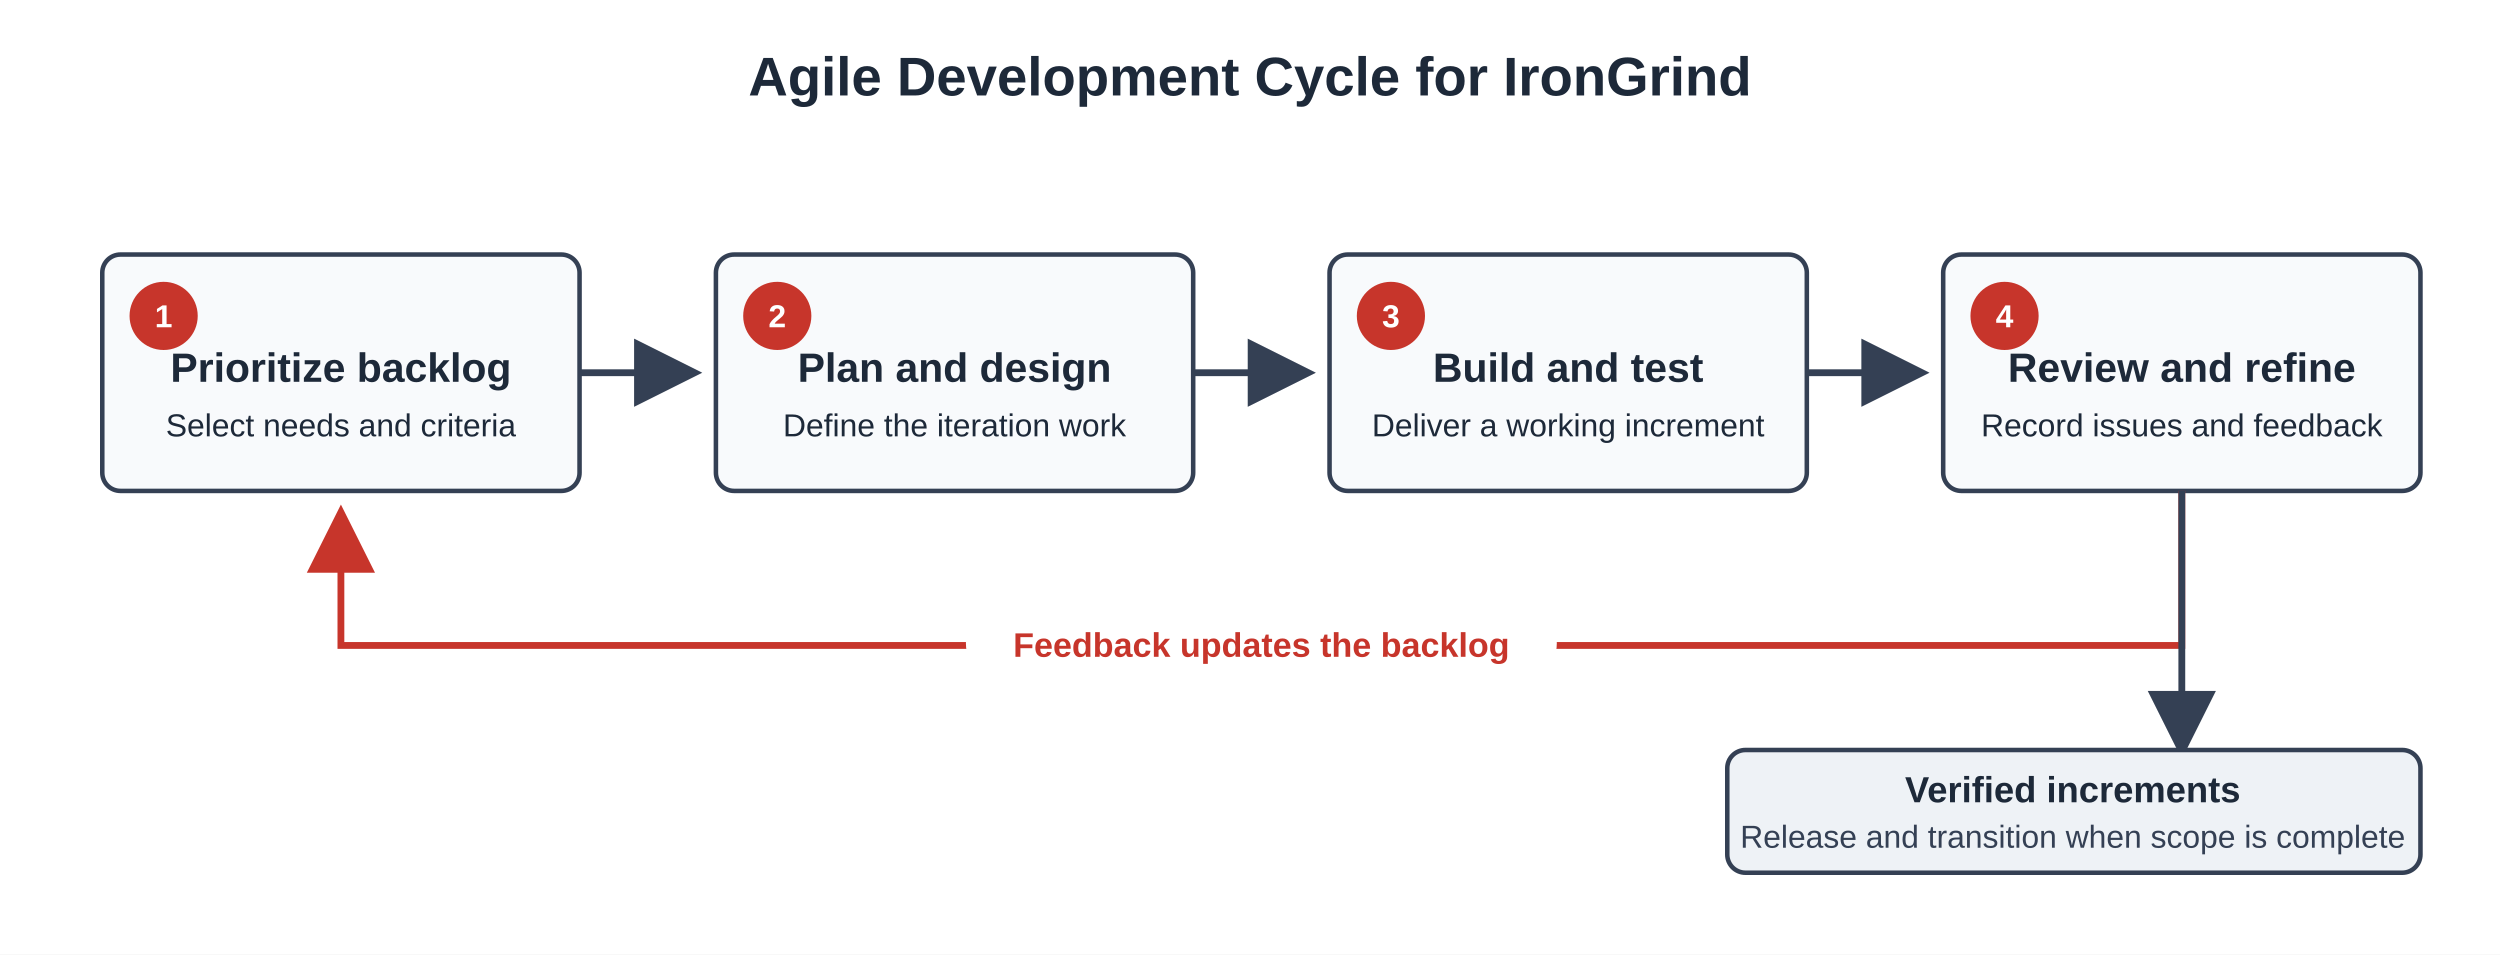
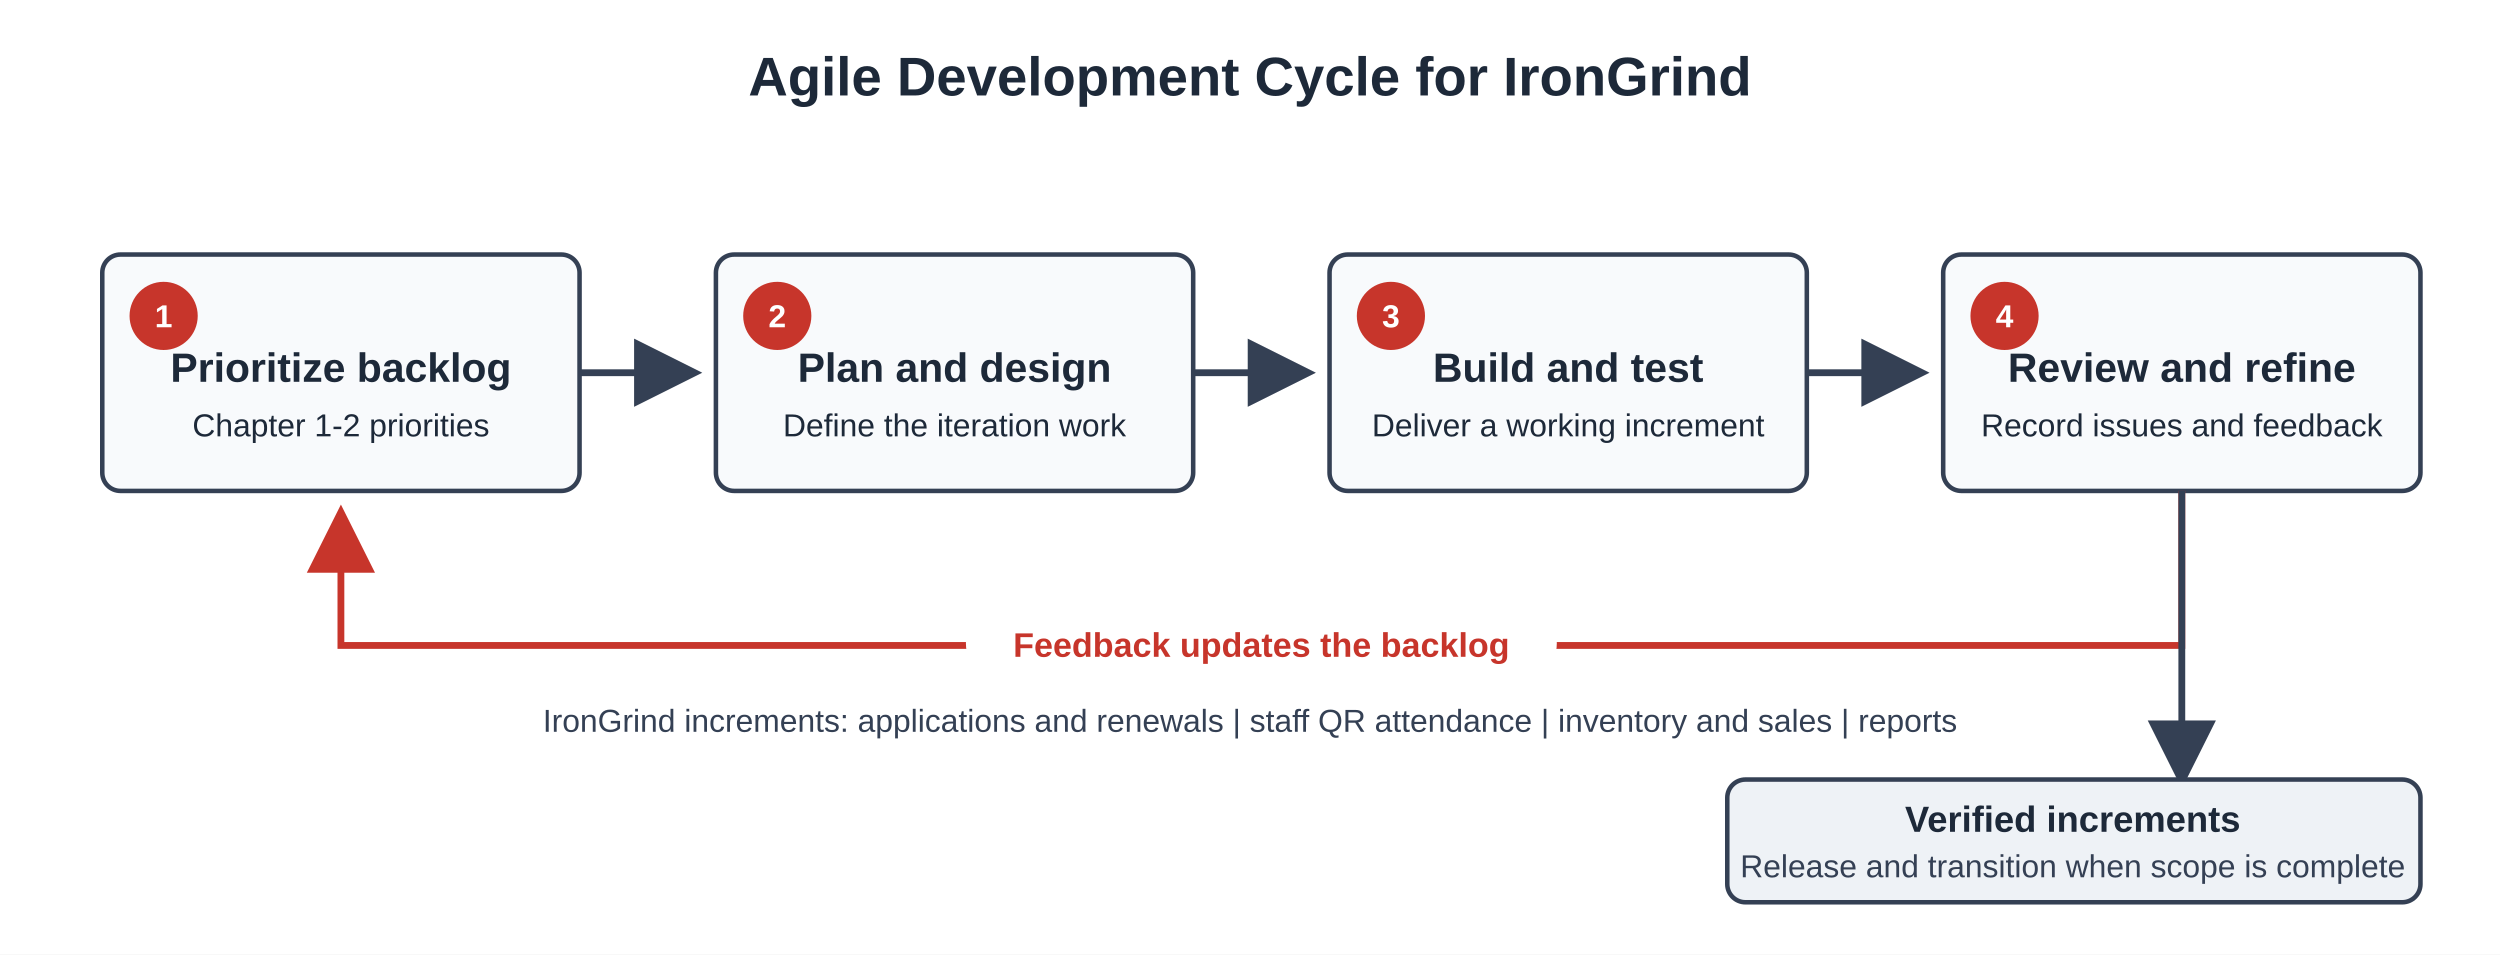
<svg xmlns="http://www.w3.org/2000/svg" width="880" height="336" viewBox="0 0 1100 420" role="img" aria-labelledby="title description">
  <defs>
    <marker id="arrow" markerWidth="10" markerHeight="10" refX="8" refY="5" orient="auto" markerUnits="strokeWidth">
      <path d="M0,0 L10,5 L0,10 z" fill="#344054" />
    </marker>
    <marker id="arrow-red" markerWidth="10" markerHeight="10" refX="8" refY="5" orient="auto" markerUnits="strokeWidth">
      <path d="M0,0 L10,5 L0,10 z" fill="#c7352b" />
    </marker>
  </defs>
  <rect width="1100" height="420" fill="#ffffff" />
  <text x="550" y="42" text-anchor="middle" font-family="Arial, sans-serif" font-size="24" font-weight="700" fill="#1d2939">Agile Development Cycle for IronGrind</text>
  <g fill="#f8fafc" stroke="#344054" stroke-width="2">
    <rect x="45" y="112" width="210" height="104" rx="8" />
    <rect x="315" y="112" width="210" height="104" rx="8" />
    <rect x="585" y="112" width="210" height="104" rx="8" />
    <rect x="855" y="112" width="210" height="104" rx="8" />
  </g>
  <g fill="#c7352b">
    <circle cx="72" cy="139" r="15" />
    <circle cx="342" cy="139" r="15" />
    <circle cx="612" cy="139" r="15" />
    <circle cx="882" cy="139" r="15" />
  </g>
  <g font-family="Arial, sans-serif" text-anchor="middle" fill="#1d2939">
    <text x="72" y="144" font-size="14" font-weight="700" fill="#ffffff">1</text>
    <text x="342" y="144" font-size="14" font-weight="700" fill="#ffffff">2</text>
    <text x="612" y="144" font-size="14" font-weight="700" fill="#ffffff">3</text>
    <text x="882" y="144" font-size="14" font-weight="700" fill="#ffffff">4</text>
    <text x="150" y="168" font-size="18" font-weight="700">Prioritize backlog</text>
-     <text x="150" y="192" font-size="14">Select needs and criteria</text>
+     <text x="150" y="192" font-size="14">Chapter 1-2 priorities</text>
    <text x="420" y="168" font-size="18" font-weight="700">Plan and design</text>
    <text x="420" y="192" font-size="14">Define the iteration work</text>
    <text x="690" y="168" font-size="18" font-weight="700">Build and test</text>
    <text x="690" y="192" font-size="14">Deliver a working increment</text>
    <text x="960" y="168" font-size="18" font-weight="700">Review and refine</text>
    <text x="960" y="192" font-size="14">Record issues and feedback</text>
  </g>
  <g fill="none" stroke="#344054" stroke-width="3" marker-end="url(#arrow)">
    <path d="M255 164 H303" />
    <path d="M525 164 H573" />
    <path d="M795 164 H843" />
  </g>
  <path d="M960 216 V284 H150 V228" fill="none" stroke="#c7352b" stroke-width="3" marker-end="url(#arrow-red)" />
  <rect x="425" y="264" width="260" height="38" rx="19" fill="#ffffff" />
  <text x="555" y="289" text-anchor="middle" font-family="Arial, sans-serif" font-size="15" font-weight="700" fill="#c7352b">Feedback updates the backlog</text>
-   <path d="M960 216 V328" fill="none" stroke="#344054" stroke-width="3" marker-end="url(#arrow)" />
-   <rect x="760" y="330" width="305" height="54" rx="8" fill="#eef2f6" stroke="#344054" stroke-width="2" />
-   <text x="912" y="353" text-anchor="middle" font-family="Arial, sans-serif" font-size="16" font-weight="700" fill="#1d2939">Verified increments</text>
-   <text x="912" y="373" text-anchor="middle" font-family="Arial, sans-serif" font-size="14" fill="#344054">Release and transition when scope is complete</text>
+   <text x="550" y="322" text-anchor="middle" font-family="Arial, sans-serif" font-size="14" fill="#344054">IronGrind increments: applications and renewals | staff QR attendance | inventory and sales | reports</text>
+   <path d="M960 216 V341" fill="none" stroke="#344054" stroke-width="3" marker-end="url(#arrow)" />
+   <rect x="760" y="343" width="305" height="54" rx="8" fill="#eef2f6" stroke="#344054" stroke-width="2" />
+   <text x="912" y="366" text-anchor="middle" font-family="Arial, sans-serif" font-size="16" font-weight="700" fill="#1d2939">Verified increments</text>
+   <text x="912" y="386" text-anchor="middle" font-family="Arial, sans-serif" font-size="14" fill="#344054">Release and transition when scope is complete</text>
</svg>
